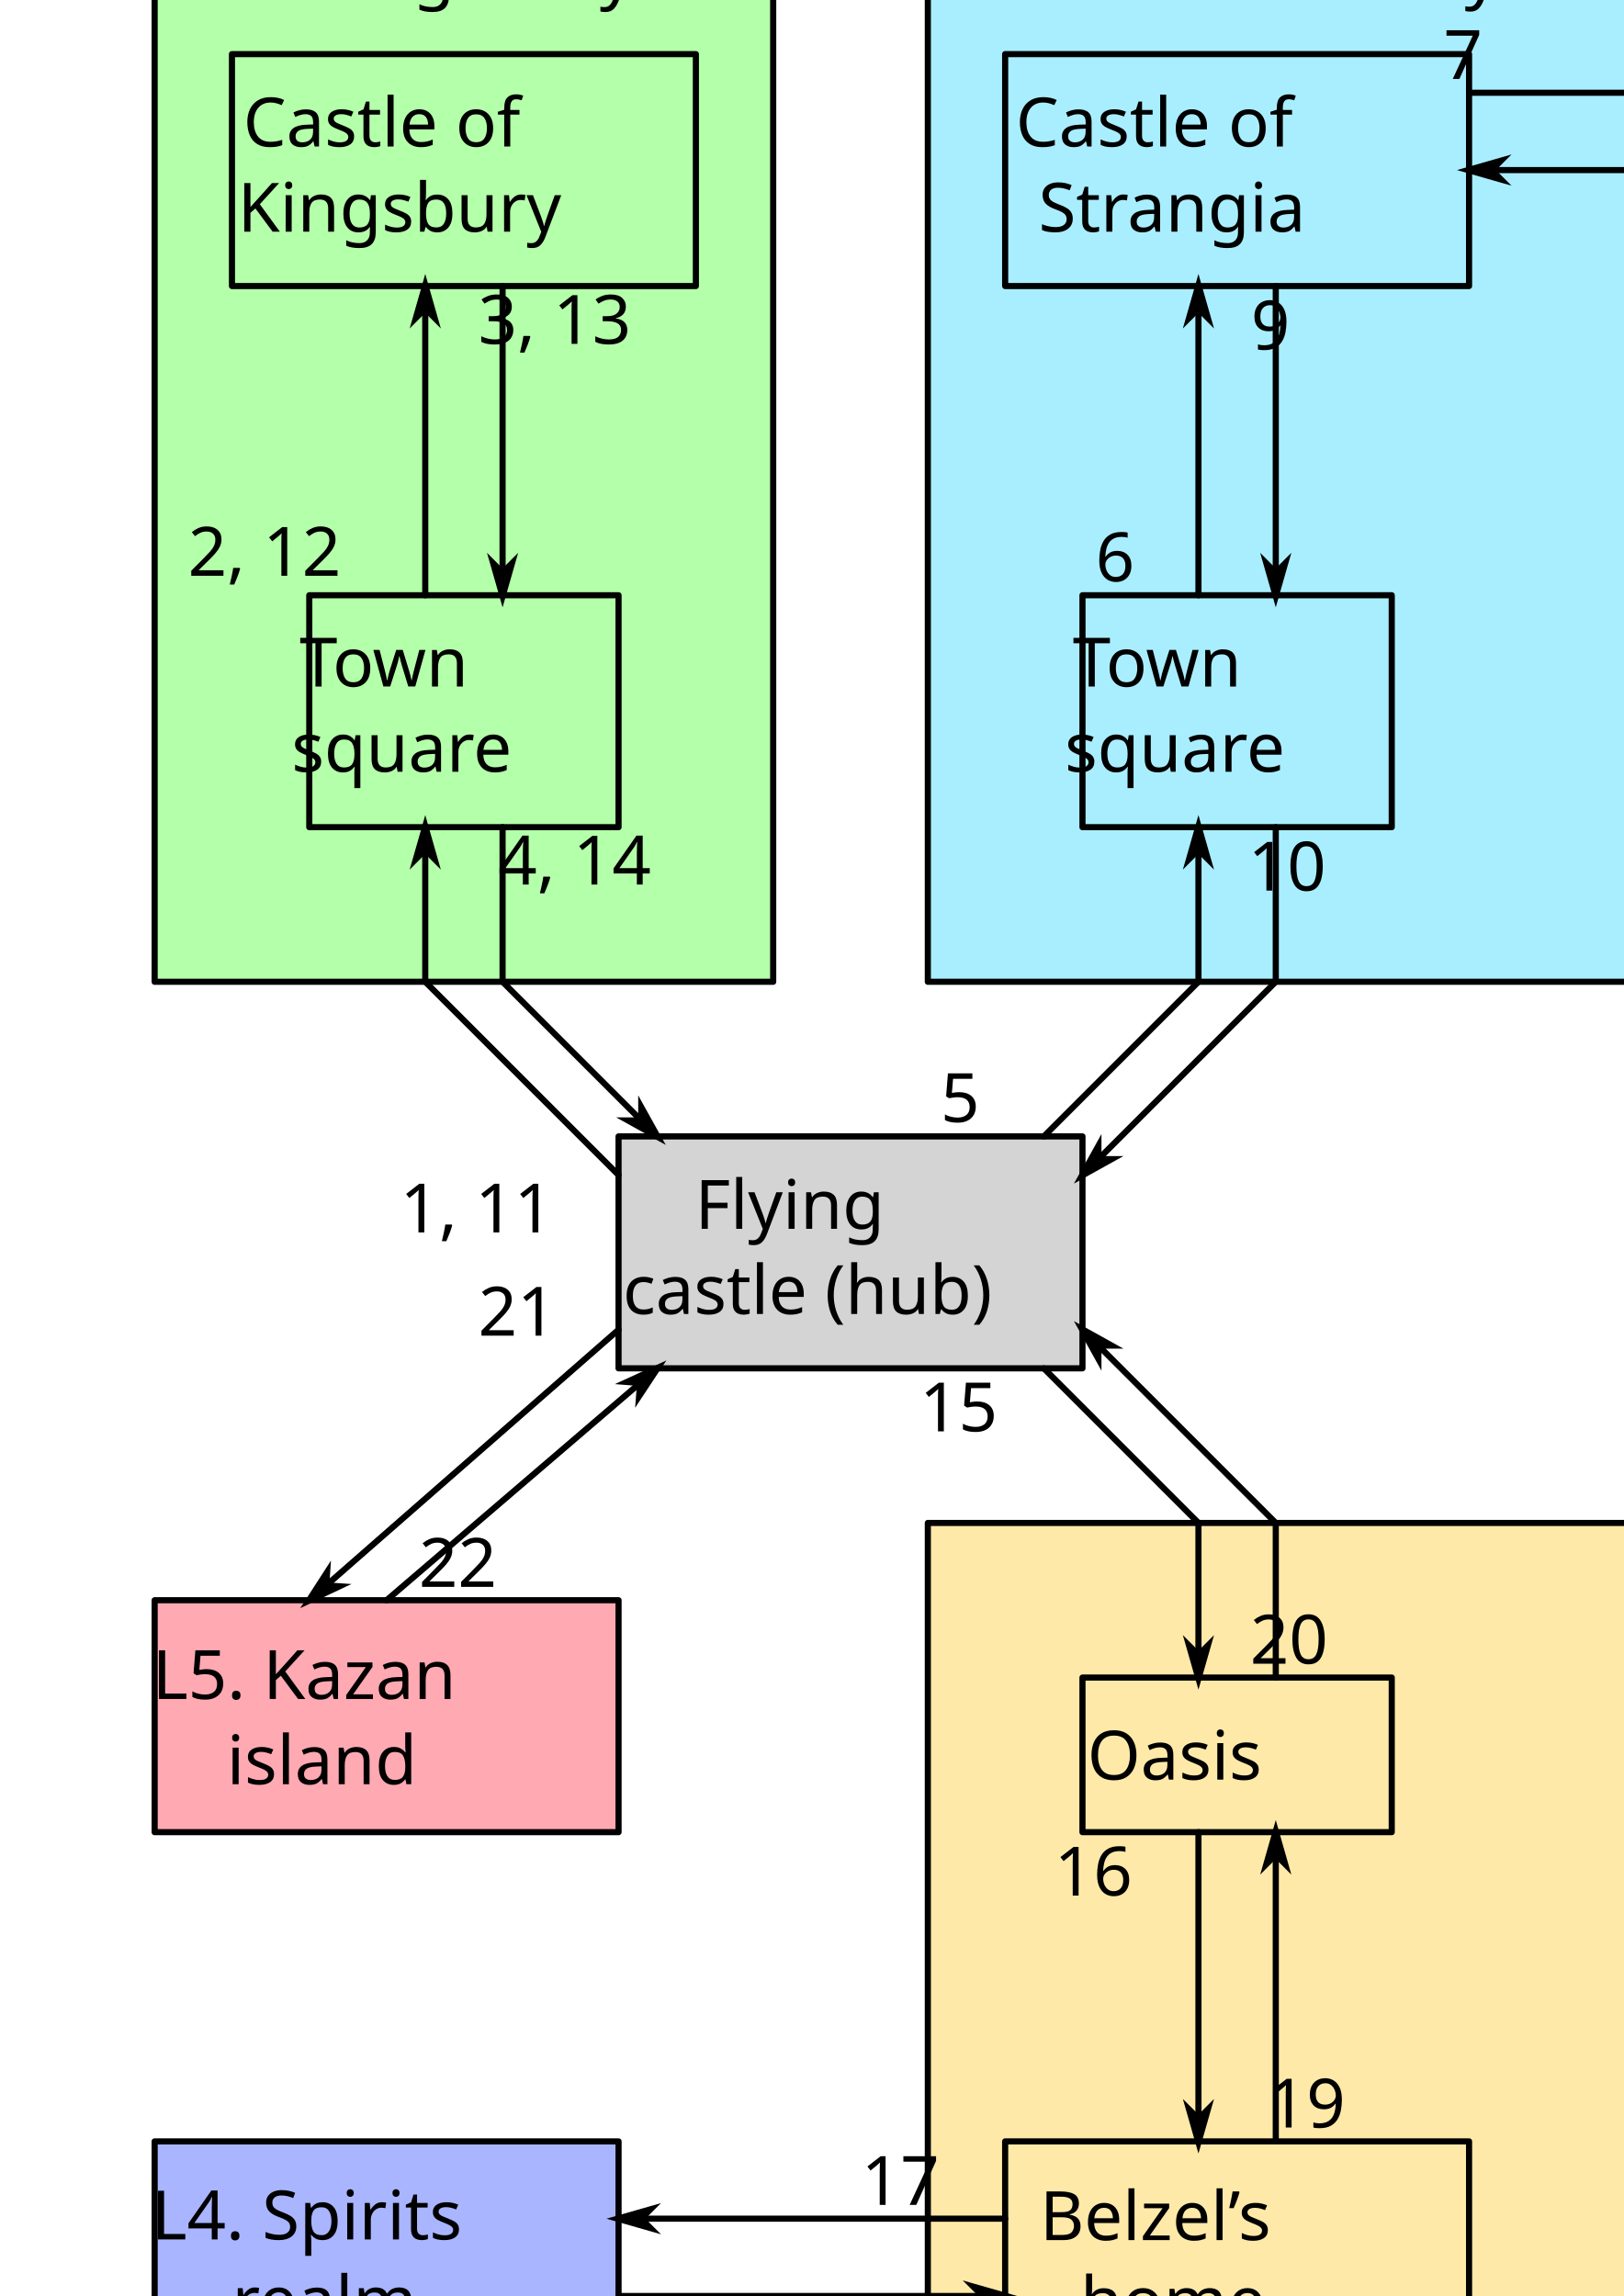
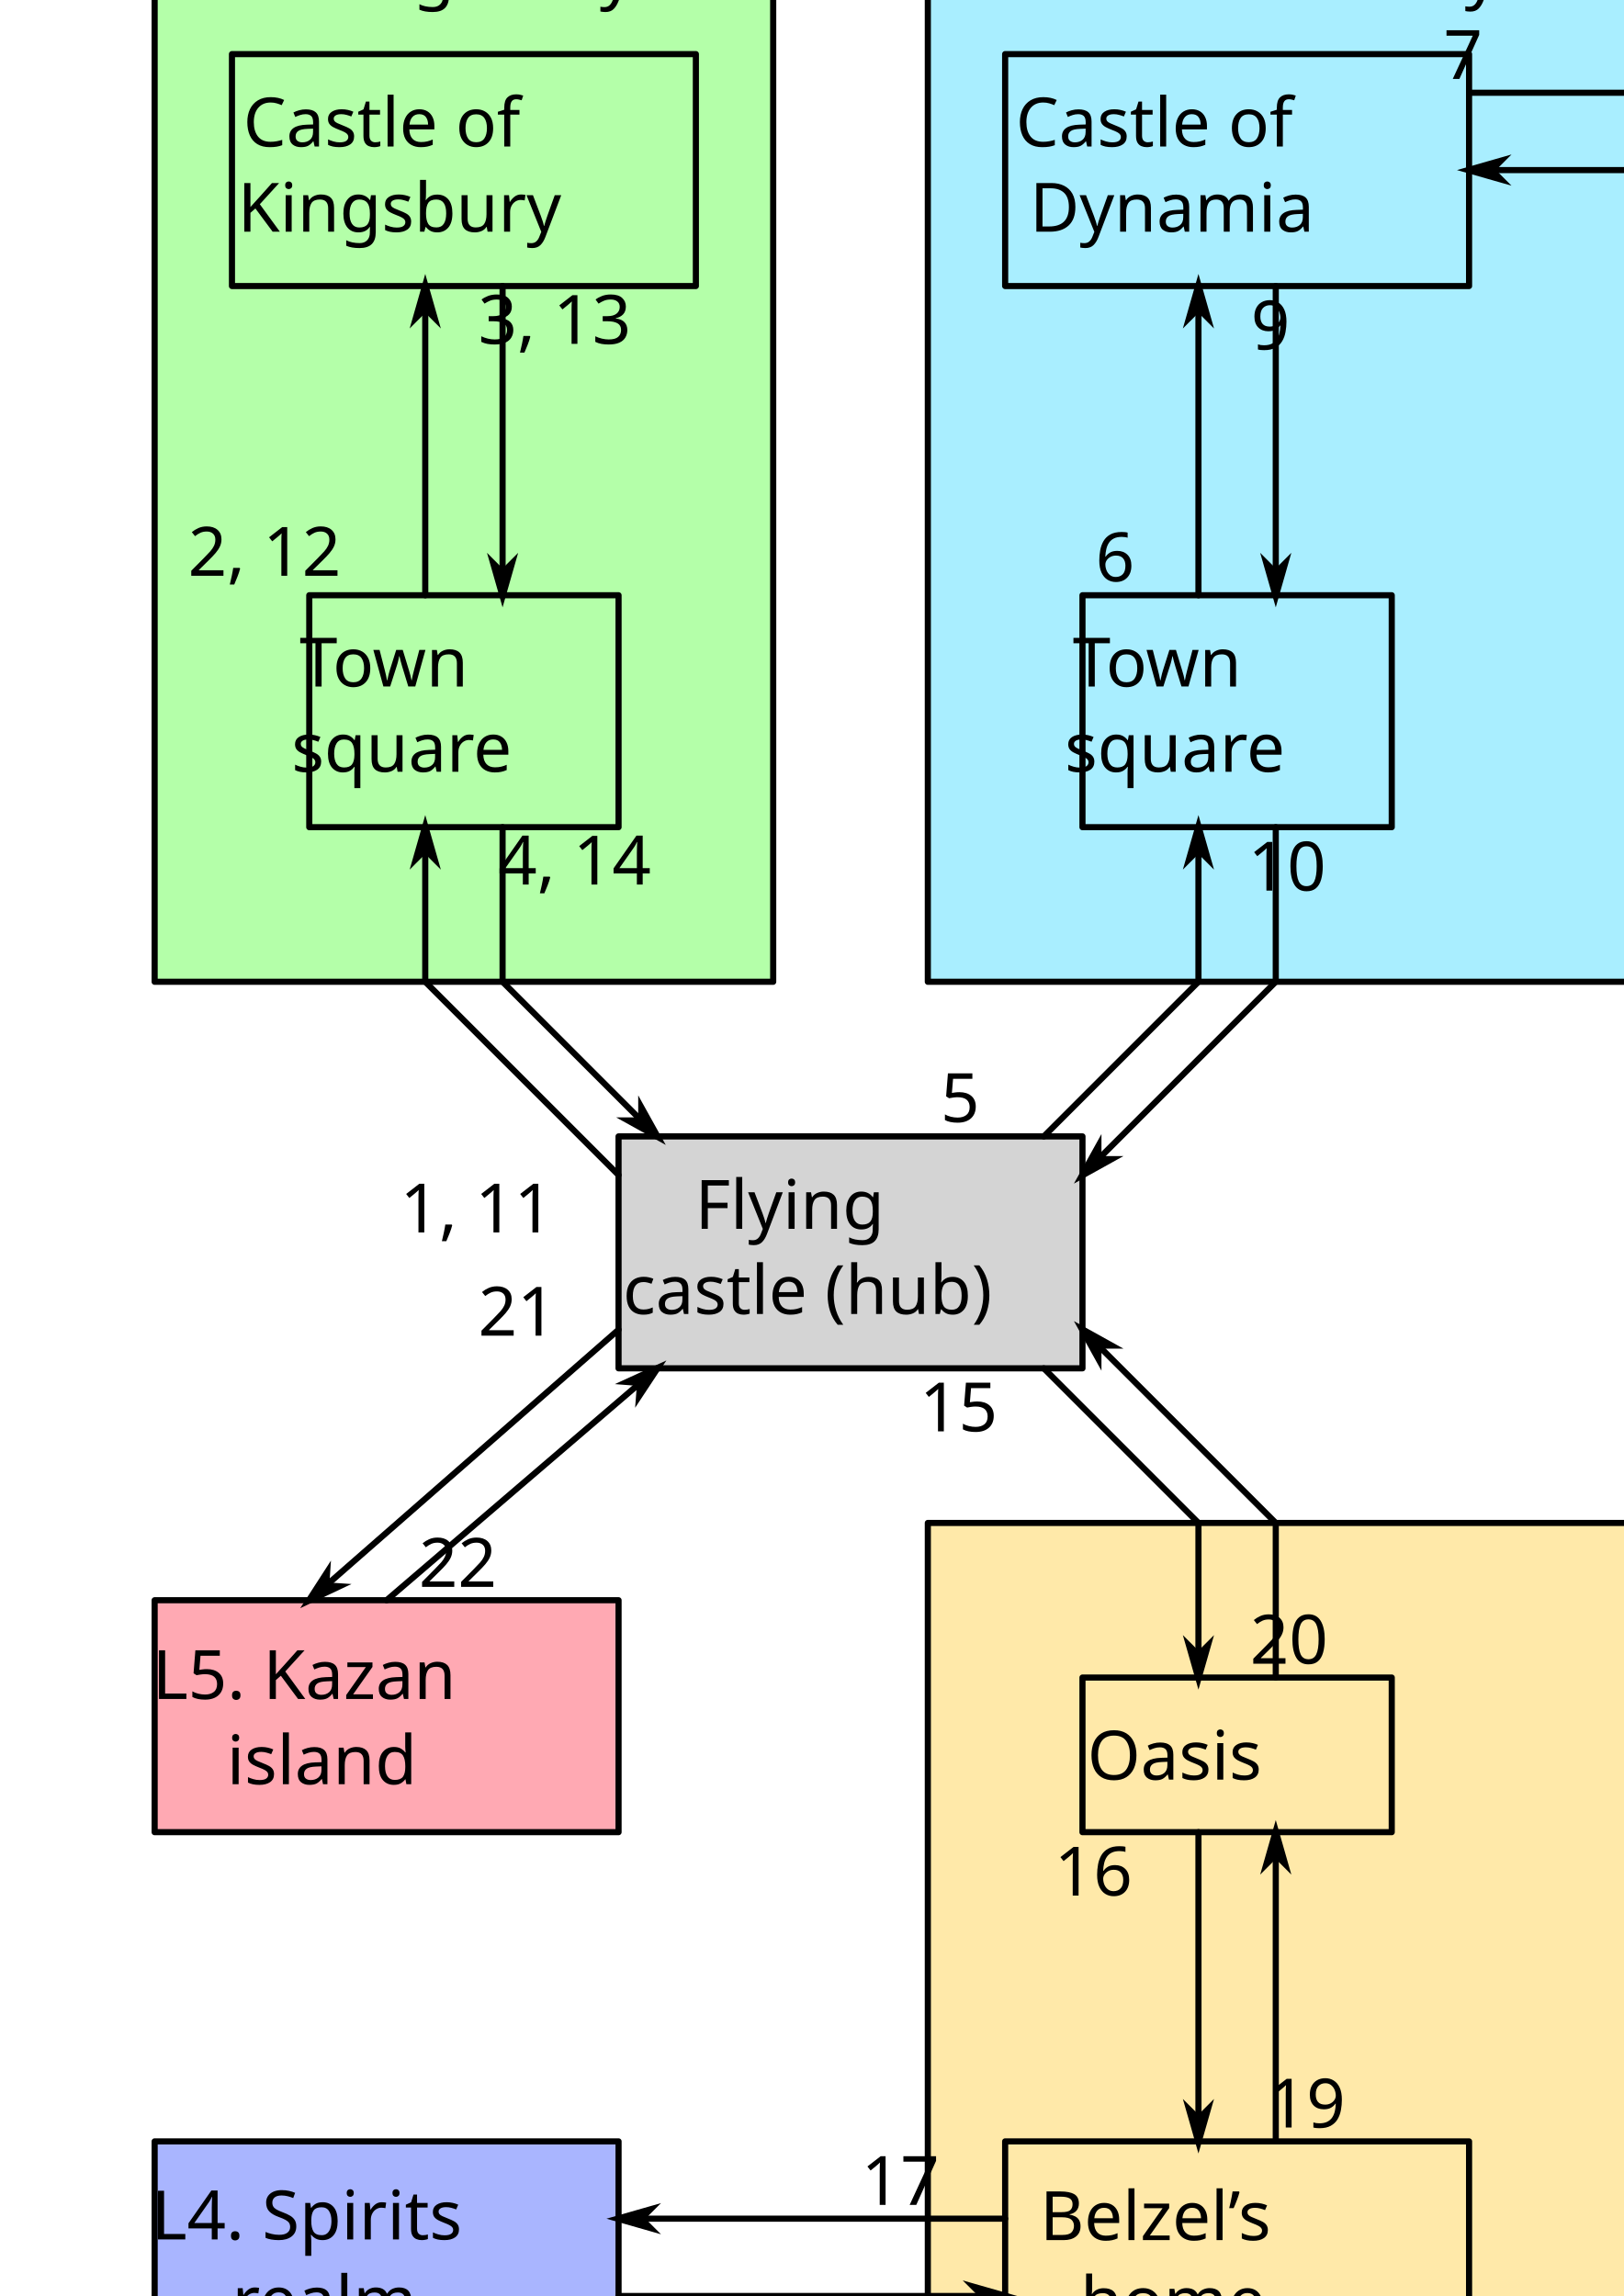
<svg xmlns="http://www.w3.org/2000/svg" width="210mm" height="297mm" viewBox="0 0 793.701 1122.52" version="1.1" id="svg8">
  <defs id="defs2">
    <marker style="overflow:visible;" id="marker4019" refX="0.0" refY="0.0" orient="auto">
      <path transform="scale(0.4) rotate(180) translate(10,0)" style="fill-rule:evenodd;stroke:#000000;stroke-width:1pt;stroke-opacity:1;fill:#000000;fill-opacity:1" d="M 0.0,0.0 L 5.0,-5.0 L -12.5,0.0 L 5.0,5.0 L 0.0,0.0 z " id="path4017" />
    </marker>
    <marker style="overflow:visible;" id="marker3907" refX="0.0" refY="0.0" orient="auto">
      <path transform="scale(0.4) rotate(180) translate(10,0)" style="fill-rule:evenodd;stroke:#000000;stroke-width:1pt;stroke-opacity:1;fill:#000000;fill-opacity:1" d="M 0.0,0.0 L 5.0,-5.0 L -12.5,0.0 L 5.0,5.0 L 0.0,0.0 z " id="path3905" />
    </marker>
    <marker orient="auto" refY="0.0" refX="0.0" id="marker3593" style="overflow:visible;">
      <path id="path3591" d="M 0.0,0.0 L 5.0,-5.0 L -12.5,0.0 L 5.0,5.0 L 0.0,0.0 z " style="fill-rule:evenodd;stroke:#000000;stroke-width:1pt;stroke-opacity:1;fill:#000000;fill-opacity:1" transform="scale(0.4) rotate(180) translate(10,0)" />
    </marker>
    <marker orient="auto" refY="0.0" refX="0.0" id="marker3493" style="overflow:visible;">
      <path id="path3491" d="M 0.0,0.0 L 5.0,-5.0 L -12.5,0.0 L 5.0,5.0 L 0.0,0.0 z " style="fill-rule:evenodd;stroke:#000000;stroke-width:1pt;stroke-opacity:1;fill:#000000;fill-opacity:1" transform="scale(0.4) rotate(180) translate(10,0)" />
    </marker>
    <marker style="overflow:visible;" id="marker3315" refX="0.0" refY="0.0" orient="auto">
      <path transform="scale(0.4) rotate(180) translate(10,0)" style="fill-rule:evenodd;stroke:#000000;stroke-width:1pt;stroke-opacity:1;fill:#000000;fill-opacity:1" d="M 0.0,0.0 L 5.0,-5.0 L -12.5,0.0 L 5.0,5.0 L 0.0,0.0 z " id="path3313" />
    </marker>
    <marker style="overflow:visible;" id="marker3227" refX="0.0" refY="0.0" orient="auto">
      <path transform="scale(0.4) rotate(180) translate(10,0)" style="fill-rule:evenodd;stroke:#000000;stroke-width:1pt;stroke-opacity:1;fill:#000000;fill-opacity:1" d="M 0.0,0.0 L 5.0,-5.0 L -12.5,0.0 L 5.0,5.0 L 0.0,0.0 z " id="path3225" />
    </marker>
    <marker orient="auto" refY="0.0" refX="0.0" id="marker2905" style="overflow:visible;">
      <path id="path2903" d="M 0.0,0.0 L 5.0,-5.0 L -12.5,0.0 L 5.0,5.0 L 0.0,0.0 z " style="fill-rule:evenodd;stroke:#000000;stroke-width:1pt;stroke-opacity:1;fill:#000000;fill-opacity:1" transform="scale(0.4) rotate(180) translate(10,0)" />
    </marker>
    <marker orient="auto" refY="0.0" refX="0.0" id="marker2817" style="overflow:visible;">
      <path id="path2815" d="M 0.0,0.0 L 5.0,-5.0 L -12.5,0.0 L 5.0,5.0 L 0.0,0.0 z " style="fill-rule:evenodd;stroke:#000000;stroke-width:1pt;stroke-opacity:1;fill:#000000;fill-opacity:1" transform="scale(0.4) rotate(180) translate(10,0)" />
    </marker>
    <marker style="overflow:visible;" id="marker1365" refX="0.0" refY="0.0" orient="auto">
      <path transform="scale(0.4) rotate(180) translate(10,0)" style="fill-rule:evenodd;stroke:#000000;stroke-width:1pt;stroke-opacity:1;fill:#000000;fill-opacity:1" d="M 0.0,0.0 L 5.0,-5.0 L -12.5,0.0 L 5.0,5.0 L 0.0,0.0 z " id="path1363" />
    </marker>
    <marker orient="auto" refY="0.0" refX="0.0" id="marker1323" style="overflow:visible;">
      <path id="path1321" d="M 0.0,0.0 L 5.0,-5.0 L -12.5,0.0 L 5.0,5.0 L 0.0,0.0 z " style="fill-rule:evenodd;stroke:#000000;stroke-width:1pt;stroke-opacity:1;fill:#000000;fill-opacity:1" transform="scale(0.4) rotate(180) translate(10,0)" />
    </marker>
    <marker style="overflow:visible;" id="marker1287" refX="0.0" refY="0.0" orient="auto">
      <path transform="scale(0.4) rotate(180) translate(10,0)" style="fill-rule:evenodd;stroke:#000000;stroke-width:1pt;stroke-opacity:1;fill:#000000;fill-opacity:1" d="M 0.0,0.0 L 5.0,-5.0 L -12.5,0.0 L 5.0,5.0 L 0.0,0.0 z " id="path1285" />
    </marker>
    <marker orient="auto" refY="0.0" refX="0.0" id="Arrow1Mend" style="overflow:visible;">
      <path id="path1004" d="M 0.0,0.0 L 5.0,-5.0 L -12.5,0.0 L 5.0,5.0 L 0.0,0.0 z " style="fill-rule:evenodd;stroke:#000000;stroke-width:1pt;stroke-opacity:1;fill:#000000;fill-opacity:1" transform="scale(0.4) rotate(180) translate(10,0)" />
    </marker>
    <marker style="overflow:visible" id="marker1287-8" refX="0" refY="0" orient="auto">
      <path transform="matrix(-0.4,0,0,-0.4,-4,0)" style="fill:#000000;fill-opacity:1;fill-rule:evenodd;stroke:#000000;stroke-width:1pt;stroke-opacity:1" d="M 0,0 5,-5 -12.5,0 5,5 Z" id="path1285-6" />
    </marker>
    <marker orient="auto" refY="0" refX="0" id="Arrow1Mend-3" style="overflow:visible">
      <path id="path1004-4" d="M 0,0 5,-5 -12.5,0 5,5 Z" style="fill:#000000;fill-opacity:1;fill-rule:evenodd;stroke:#000000;stroke-width:1pt;stroke-opacity:1" transform="matrix(-0.4,0,0,-0.4,-4,0)" />
    </marker>
    <marker style="overflow:visible" id="marker1287-7" refX="0" refY="0" orient="auto">
      <path transform="matrix(-0.4,0,0,-0.4,-4,0)" style="fill:#000000;fill-opacity:1;fill-rule:evenodd;stroke:#000000;stroke-width:1pt;stroke-opacity:1" d="M 0,0 5,-5 -12.5,0 5,5 Z" id="path1285-5" />
    </marker>
    <marker orient="auto" refY="0" refX="0" id="Arrow1Mend-4" style="overflow:visible">
      <path id="path1004-6" d="M 0,0 5,-5 -12.5,0 5,5 Z" style="fill:#000000;fill-opacity:1;fill-rule:evenodd;stroke:#000000;stroke-width:1pt;stroke-opacity:1" transform="matrix(-0.4,0,0,-0.4,-4,0)" />
    </marker>
    <marker orient="auto" refY="0" refX="0" id="marker1323-0" style="overflow:visible">
      <path id="path1321-0" d="M 0,0 5,-5 -12.5,0 5,5 Z" style="fill:#000000;fill-opacity:1;fill-rule:evenodd;stroke:#000000;stroke-width:1pt;stroke-opacity:1" transform="matrix(-0.4,0,0,-0.4,-4,0)" />
    </marker>
    <marker style="overflow:visible" id="marker1365-2" refX="0" refY="0" orient="auto">
      <path transform="matrix(-0.4,0,0,-0.4,-4,0)" style="fill:#000000;fill-opacity:1;fill-rule:evenodd;stroke:#000000;stroke-width:1pt;stroke-opacity:1" d="M 0,0 5,-5 -12.5,0 5,5 Z" id="path1363-3" />
    </marker>
  </defs>
  <g id="layer1" transform="translate(0,8.4503937e-5)">
    <rect style="opacity:1;fill:#d4d4d4;fill-opacity:1;fill-rule:nonzero;stroke:#000000;stroke-width:3;stroke-linecap:round;stroke-linejoin:round;stroke-miterlimit:4.603;stroke-dasharray:none;stroke-dashoffset:0;stroke-opacity:1;paint-order:normal" id="rect20" width="226.772" height="113.386" x="302.362" y="555.59" />
    <rect style="opacity:1;fill:#b4ffa9;fill-opacity:1;fill-rule:nonzero;stroke:#000000;stroke-width:3;stroke-linecap:round;stroke-linejoin:round;stroke-miterlimit:4.603;stroke-dasharray:none;stroke-dashoffset:0;stroke-opacity:1;paint-order:normal" id="rect1094" width="302.362" height="529.134" x="75.591" y="-49.134" />
    <rect style="opacity:1;fill:#a9eeff;fill-opacity:1;fill-rule:nonzero;stroke:#000000;stroke-width:3;stroke-linecap:round;stroke-linejoin:round;stroke-miterlimit:4.603;stroke-dasharray:none;stroke-dashoffset:0;stroke-opacity:1;paint-order:normal" id="rect1094-3" width="604.724" height="529.134" x="453.543" y="-49.134" />
    <rect style="opacity:1;fill:#ffe9a9;fill-opacity:1;fill-rule:nonzero;stroke:#000000;stroke-width:3;stroke-linecap:round;stroke-linejoin:round;stroke-miterlimit:4.603;stroke-dasharray:none;stroke-dashoffset:0;stroke-opacity:1;paint-order:normal" id="rect1094-37" width="377.953" height="491.339" x="453.543" y="744.567" />
    <text xml:space="preserve" style="font-style:normal;font-variant:normal;font-weight:normal;font-stretch:normal;font-size:33.333px;line-height:125%;font-family:sans-serif;-inkscape-font-specification:sans-serif;font-variant-ligatures:normal;font-variant-caps:normal;font-variant-numeric:normal;font-feature-settings:normal;text-align:center;writing-mode:lr-tb;text-anchor:middle;opacity:1;fill:none;fill-opacity:1;fill-rule:nonzero;stroke:#000000;stroke-width:3;stroke-linecap:round;stroke-linejoin:round;stroke-miterlimit:4.603;stroke-dasharray:none;stroke-dashoffset:0;stroke-opacity:1;paint-order:normal" x="416.383" y="600.76" id="text829">
      <tspan id="tspan827" x="416.383" y="600.76" style="fill:#000000;fill-opacity:1;stroke:none">Flying</tspan>
      <tspan x="416.383" y="642.427" style="fill:#000000;fill-opacity:1;stroke:none" id="tspan833">castle (hub)</tspan>
    </text>
    <g id="g962" transform="translate(37.79522,-151.1811)">
      <rect y="177.638" x="75.591" height="113.386" width="226.772" id="rect20-5" style="opacity:1;fill:none;fill-opacity:1;fill-rule:nonzero;stroke:#000000;stroke-width:3;stroke-linecap:round;stroke-linejoin:round;stroke-miterlimit:4.603;stroke-dasharray:none;stroke-dashoffset:0;stroke-opacity:1;paint-order:normal" />
      <text id="text829-2" y="222.799" x="187.804" style="font-style:normal;font-variant:normal;font-weight:normal;font-stretch:normal;font-size:33.333px;line-height:125%;font-family:sans-serif;-inkscape-font-specification:sans-serif;font-variant-ligatures:normal;font-variant-caps:normal;font-variant-numeric:normal;font-feature-settings:normal;text-align:center;writing-mode:lr-tb;text-anchor:middle;opacity:1;fill:none;fill-opacity:1;fill-rule:nonzero;stroke:#000000;stroke-width:3;stroke-linecap:round;stroke-linejoin:round;stroke-miterlimit:4.603;stroke-dasharray:none;stroke-dashoffset:0;stroke-opacity:1;paint-order:normal" xml:space="preserve">
        <tspan id="tspan833-8" style="fill:#000000;fill-opacity:1;stroke:none" y="222.799" x="187.804">Castle of</tspan>
        <tspan id="tspan899" style="fill:#000000;fill-opacity:1;stroke:none" y="264.466" x="187.804">Kingsbury</tspan>
      </text>
    </g>
    <g id="g974" transform="translate(-37.79528,-151.1811)">
      <rect y="177.638" x="529.134" height="113.386" width="226.772" id="rect20-56" style="opacity:1;fill:none;fill-opacity:1;fill-rule:nonzero;stroke:#000000;stroke-width:3;stroke-linecap:round;stroke-linejoin:round;stroke-miterlimit:4.603;stroke-dasharray:none;stroke-dashoffset:0;stroke-opacity:1;paint-order:normal" />
      <text id="text829-9" y="222.799" x="641.047" style="font-style:normal;font-variant:normal;font-weight:normal;font-stretch:normal;font-size:33.333px;line-height:125%;font-family:sans-serif;-inkscape-font-specification:sans-serif;font-variant-ligatures:normal;font-variant-caps:normal;font-variant-numeric:normal;font-feature-settings:normal;text-align:center;writing-mode:lr-tb;text-anchor:middle;opacity:1;fill:none;fill-opacity:1;fill-rule:nonzero;stroke:#000000;stroke-width:3;stroke-linecap:round;stroke-linejoin:round;stroke-miterlimit:4.603;stroke-dasharray:none;stroke-dashoffset:0;stroke-opacity:1;paint-order:normal" xml:space="preserve">
        <tspan id="tspan833-3" style="fill:#000000;fill-opacity:1;stroke:none" y="222.799" x="641.047">Castle of</tspan>
-         <tspan id="tspan903" style="fill:#000000;fill-opacity:1;stroke:none" y="264.466" x="641.047">Strangia</tspan>
+         <tspan id="tspan903" style="fill:#000000;fill-opacity:1;stroke:none" y="264.466" x="641.047">Dynamia</tspan>
      </text>
    </g>
    <g id="g945" transform="translate(-37.79528,75.59042)">
      <rect y="971.338" x="529.134" height="113.386" width="226.772" id="rect20-2" style="opacity:1;fill:none;fill-opacity:1;fill-rule:nonzero;stroke:#000000;stroke-width:3;stroke-linecap:round;stroke-linejoin:round;stroke-miterlimit:4.603;stroke-dasharray:none;stroke-dashoffset:0;stroke-opacity:1;paint-order:normal" />
      <text id="text829-5" y="1019.609" x="641.584" style="font-style:normal;font-variant:normal;font-weight:normal;font-stretch:normal;font-size:33.333px;line-height:125%;font-family:sans-serif;-inkscape-font-specification:sans-serif;font-variant-ligatures:normal;font-variant-caps:normal;font-variant-numeric:normal;font-feature-settings:normal;text-align:center;writing-mode:lr-tb;text-anchor:middle;opacity:1;fill:none;fill-opacity:1;fill-rule:nonzero;stroke:#000000;stroke-width:3;stroke-linecap:round;stroke-linejoin:round;stroke-miterlimit:4.603;stroke-dasharray:none;stroke-dashoffset:0;stroke-opacity:1;paint-order:normal" xml:space="preserve">
        <tspan id="tspan833-6" style="fill:#000000;fill-opacity:1;stroke:none" y="1019.609" x="641.584">Belzel’s</tspan>
        <tspan id="tspan911" style="fill:#000000;fill-opacity:1;stroke:none" y="1061.275" x="641.584">home</tspan>
      </text>
    </g>
    <g id="g991" transform="translate(-75.59056,37.79513)">
      <rect y="1009.134" x="151.181" height="113.386" width="226.772" id="rect20-2-0" style="opacity:1;fill:#a9b5ff;fill-opacity:1;fill-rule:nonzero;stroke:#000000;stroke-width:3;stroke-linecap:round;stroke-linejoin:round;stroke-miterlimit:4.603;stroke-dasharray:none;stroke-dashoffset:0;stroke-opacity:1;paint-order:normal" />
      <text id="text829-4" y="1057.078" x="264.502" style="font-style:normal;font-variant:normal;font-weight:normal;font-stretch:normal;font-size:33.333px;line-height:125%;font-family:sans-serif;-inkscape-font-specification:sans-serif;font-variant-ligatures:normal;font-variant-caps:normal;font-variant-numeric:normal;font-feature-settings:normal;text-align:center;writing-mode:lr-tb;text-anchor:middle;opacity:1;fill:none;fill-opacity:1;fill-rule:nonzero;stroke:#000000;stroke-width:3;stroke-linecap:round;stroke-linejoin:round;stroke-miterlimit:4.603;stroke-dasharray:none;stroke-dashoffset:0;stroke-opacity:1;paint-order:normal" xml:space="preserve">
        <tspan id="tspan833-34" style="fill:#000000;fill-opacity:1;stroke:none" y="1057.078" x="264.502">L4. Spirits</tspan>
        <tspan id="tspan907" style="fill:#000000;fill-opacity:1;stroke:none" y="1098.745" x="264.502">realm</tspan>
      </text>
    </g>
    <g id="g979" transform="translate(75.59053,-151.1811)">
      <rect y="177.638" x="793.701" height="75.591" width="151.181" id="rect20-6" style="opacity:1;fill:none;fill-opacity:1;fill-rule:nonzero;stroke:#000000;stroke-width:3;stroke-linecap:round;stroke-linejoin:round;stroke-miterlimit:4.603;stroke-dasharray:none;stroke-dashoffset:0;stroke-opacity:1;paint-order:normal" />
      <text id="text829-8" y="227.38" x="869.104" style="font-style:normal;font-variant:normal;font-weight:normal;font-stretch:normal;font-size:33.333px;line-height:125%;font-family:sans-serif;-inkscape-font-specification:sans-serif;font-variant-ligatures:normal;font-variant-caps:normal;font-variant-numeric:normal;font-feature-settings:normal;text-align:center;writing-mode:lr-tb;text-anchor:middle;opacity:1;fill:none;fill-opacity:1;fill-rule:nonzero;stroke:#000000;stroke-width:3;stroke-linecap:round;stroke-linejoin:round;stroke-miterlimit:4.603;stroke-dasharray:none;stroke-dashoffset:0;stroke-opacity:1;paint-order:normal" xml:space="preserve">
        <tspan id="tspan833-1" style="fill:#000000;fill-opacity:1;stroke:none" y="227.38" x="869.104">Prison</tspan>
      </text>
    </g>
    <text xml:space="preserve" style="font-style:normal;font-variant:normal;font-weight:normal;font-stretch:normal;font-size:33.333px;line-height:125%;font-family:sans-serif;-inkscape-font-specification:sans-serif;font-variant-ligatures:normal;font-variant-caps:normal;font-variant-numeric:normal;font-feature-settings:normal;text-align:center;writing-mode:lr-tb;text-anchor:middle;opacity:1;fill:none;fill-opacity:1;fill-rule:nonzero;stroke:#000000;stroke-width:3;stroke-linecap:round;stroke-linejoin:round;stroke-miterlimit:4.603;stroke-dasharray:none;stroke-dashoffset:0;stroke-opacity:1;paint-order:normal" x="641.242" y="1210.521" id="text829-1">
      <tspan x="641.242" y="1210.521" style="fill:#000000;fill-opacity:1;stroke:none" id="tspan833-5">L3. Southern desert</tspan>
    </text>
    <text xml:space="preserve" style="font-style:normal;font-variant:normal;font-weight:normal;font-stretch:normal;font-size:33.333px;line-height:125%;font-family:sans-serif;-inkscape-font-specification:sans-serif;font-variant-ligatures:normal;font-variant-caps:normal;font-variant-numeric:normal;font-feature-settings:normal;text-align:center;writing-mode:lr-tb;text-anchor:middle;opacity:1;fill:none;fill-opacity:1;fill-rule:nonzero;stroke:#000000;stroke-width:3;stroke-linecap:round;stroke-linejoin:round;stroke-miterlimit:4.603;stroke-dasharray:none;stroke-dashoffset:0;stroke-opacity:1;paint-order:normal" x="225.64" y="-2.118" id="text829-1-9">
      <tspan x="225.64" y="-2.118" style="fill:#000000;fill-opacity:1;stroke:none" id="tspan833-5-2">L1. Kingsbury</tspan>
    </text>
    <text xml:space="preserve" style="font-style:normal;font-variant:normal;font-weight:normal;font-stretch:normal;font-size:33.333px;line-height:125%;font-family:sans-serif;-inkscape-font-specification:sans-serif;font-variant-ligatures:normal;font-variant-caps:normal;font-variant-numeric:normal;font-feature-settings:normal;text-align:center;writing-mode:lr-tb;text-anchor:middle;opacity:1;fill:none;fill-opacity:1;fill-rule:nonzero;stroke:#000000;stroke-width:3;stroke-linecap:round;stroke-linejoin:round;stroke-miterlimit:4.603;stroke-dasharray:none;stroke-dashoffset:0;stroke-opacity:1;paint-order:normal" x="755.735" y="-2.322" id="text829-1-1">
      <tspan x="755.735" y="-2.322" style="fill:#000000;fill-opacity:1;stroke:none" id="tspan1031">L2. Dynamia</tspan>
    </text>
    <g id="g166">
      <rect y="782.362" x="75.591" height="113.386" width="226.772" id="rect20-9" style="opacity:1;fill:#ffa9b3;fill-opacity:1;fill-rule:nonzero;stroke:#000000;stroke-width:3;stroke-linecap:round;stroke-linejoin:round;stroke-miterlimit:4.603;stroke-dasharray:none;stroke-dashoffset:0;stroke-opacity:1;paint-order:normal" />
      <text id="text829-17" y="830.632" x="187.699" style="font-style:normal;font-variant:normal;font-weight:normal;font-stretch:normal;font-size:33.333px;line-height:125%;font-family:sans-serif;-inkscape-font-specification:sans-serif;font-variant-ligatures:normal;font-variant-caps:normal;font-variant-numeric:normal;font-feature-settings:normal;text-align:center;writing-mode:lr-tb;text-anchor:middle;opacity:1;fill:none;fill-opacity:1;fill-rule:nonzero;stroke:#000000;stroke-width:3;stroke-linecap:round;stroke-linejoin:round;stroke-miterlimit:4.603;stroke-dasharray:none;stroke-dashoffset:0;stroke-opacity:1;paint-order:normal" xml:space="preserve">
        <tspan id="tspan1059" style="fill:#000000;fill-opacity:1;stroke:none" y="830.632" x="187.699">L5. Kazan</tspan>
        <tspan style="fill:#000000;fill-opacity:1;stroke:none" y="872.299" x="187.699" id="tspan156">island</tspan>
      </text>
    </g>
    <g id="g968" transform="translate(37.79522,-37.79531)">
      <rect y="328.819" x="113.386" height="113.386" width="151.181" id="rect20-6-1" style="opacity:1;fill:none;fill-opacity:1;fill-rule:nonzero;stroke:#000000;stroke-width:3;stroke-linecap:round;stroke-linejoin:round;stroke-miterlimit:4.603;stroke-dasharray:none;stroke-dashoffset:0;stroke-opacity:1;paint-order:normal" />
      <text id="text829-8-3" y="373.443" x="188.895" style="font-style:normal;font-variant:normal;font-weight:normal;font-stretch:normal;font-size:33.333px;line-height:125%;font-family:sans-serif;-inkscape-font-specification:sans-serif;font-variant-ligatures:normal;font-variant-caps:normal;font-variant-numeric:normal;font-feature-settings:normal;text-align:center;writing-mode:lr-tb;text-anchor:middle;opacity:1;fill:none;fill-opacity:1;fill-rule:nonzero;stroke:#000000;stroke-width:3;stroke-linecap:round;stroke-linejoin:round;stroke-miterlimit:4.603;stroke-dasharray:none;stroke-dashoffset:0;stroke-opacity:1;paint-order:normal" xml:space="preserve">
        <tspan id="tspan833-1-3" style="fill:#000000;fill-opacity:1;stroke:none" y="373.443" x="188.895">Town</tspan>
        <tspan id="tspan1092" style="fill:#000000;fill-opacity:1;stroke:none" y="415.11" x="188.895">square</tspan>
      </text>
    </g>
    <g id="g985" transform="translate(-37.79528,-37.79529)">
      <rect y="328.819" x="566.929" height="113.386" width="151.181" id="rect20-6-1-0" style="opacity:1;fill:none;fill-opacity:1;fill-rule:nonzero;stroke:#000000;stroke-width:3;stroke-linecap:round;stroke-linejoin:round;stroke-miterlimit:4.603;stroke-dasharray:none;stroke-dashoffset:0;stroke-opacity:1;paint-order:normal" />
      <text id="text829-8-3-8" y="373.443" x="642.438" style="font-style:normal;font-variant:normal;font-weight:normal;font-stretch:normal;font-size:33.333px;line-height:125%;font-family:sans-serif;-inkscape-font-specification:sans-serif;font-variant-ligatures:normal;font-variant-caps:normal;font-variant-numeric:normal;font-feature-settings:normal;text-align:center;writing-mode:lr-tb;text-anchor:middle;opacity:1;fill:none;fill-opacity:1;fill-rule:nonzero;stroke:#000000;stroke-width:3;stroke-linecap:round;stroke-linejoin:round;stroke-miterlimit:4.603;stroke-dasharray:none;stroke-dashoffset:0;stroke-opacity:1;paint-order:normal" xml:space="preserve">
        <tspan id="tspan833-1-3-4" style="fill:#000000;fill-opacity:1;stroke:none" y="373.443" x="642.438">Town</tspan>
        <tspan id="tspan1092-3" style="fill:#000000;fill-opacity:1;stroke:none" y="415.11" x="642.438">square</tspan>
      </text>
    </g>
    <g id="g950" transform="translate(-37.79528,-8.1620386e-5)">
      <rect y="820.157" x="566.929" height="75.591" width="151.181" id="rect20-6-0" style="opacity:1;fill:none;fill-opacity:1;fill-rule:nonzero;stroke:#000000;stroke-width:3;stroke-linecap:round;stroke-linejoin:round;stroke-miterlimit:4.603;stroke-dasharray:none;stroke-dashoffset:0;stroke-opacity:1;paint-order:normal" />
      <text id="text829-8-7" y="870.07" x="642.276" style="font-style:normal;font-variant:normal;font-weight:normal;font-stretch:normal;font-size:33.333px;line-height:125%;font-family:sans-serif;-inkscape-font-specification:sans-serif;font-variant-ligatures:normal;font-variant-caps:normal;font-variant-numeric:normal;font-feature-settings:normal;text-align:center;writing-mode:lr-tb;text-anchor:middle;opacity:1;fill:none;fill-opacity:1;fill-rule:nonzero;stroke:#000000;stroke-width:3;stroke-linecap:round;stroke-linejoin:round;stroke-miterlimit:4.603;stroke-dasharray:none;stroke-dashoffset:0;stroke-opacity:1;paint-order:normal" xml:space="preserve">
        <tspan id="tspan833-1-9" style="fill:#000000;fill-opacity:1;stroke:none" y="870.07" x="642.276">Oasis</tspan>
      </text>
    </g>
    <text xml:space="preserve" style="font-style:normal;font-variant:normal;font-weight:normal;font-stretch:normal;font-size:33.333px;line-height:125%;font-family:sans-serif;-inkscape-font-specification:sans-serif;font-variant-ligatures:normal;font-variant-caps:normal;font-variant-numeric:normal;font-feature-settings:normal;text-align:center;writing-mode:lr-tb;text-anchor:middle;opacity:1;fill:#ffe9a9;fill-opacity:1;fill-rule:nonzero;stroke:#000000;stroke-width:3;stroke-linecap:round;stroke-linejoin:round;stroke-miterlimit:4.603;stroke-dasharray:none;stroke-dashoffset:0;stroke-opacity:1;paint-order:normal" x="254.646" y="602.533" id="text871">
      <tspan id="tspan869" x="254.646" y="602.533" style="fill:#000000;fill-opacity:1;stroke:none">1, 11</tspan>
    </text>
    <text xml:space="preserve" style="font-style:normal;font-variant:normal;font-weight:normal;font-stretch:normal;font-size:33.333px;line-height:125%;font-family:sans-serif;-inkscape-font-specification:sans-serif;font-variant-ligatures:normal;font-variant-caps:normal;font-variant-numeric:normal;font-feature-settings:normal;text-align:center;writing-mode:lr-tb;text-anchor:middle;opacity:1;fill:#000000;fill-opacity:1;fill-rule:nonzero;stroke:none;stroke-width:3;stroke-linecap:round;stroke-linejoin:round;stroke-miterlimit:4.603;stroke-dasharray:none;stroke-dashoffset:0;stroke-opacity:1;paint-order:normal" x="150.969" y="281.485" id="text875">
      <tspan id="tspan873" x="150.969" y="281.485">2, 12</tspan>
    </text>
    <text xml:space="preserve" style="font-style:normal;font-variant:normal;font-weight:normal;font-stretch:normal;font-size:33.333px;line-height:125%;font-family:sans-serif;-inkscape-font-specification:sans-serif;font-variant-ligatures:normal;font-variant-caps:normal;font-variant-numeric:normal;font-feature-settings:normal;text-align:center;writing-mode:lr-tb;text-anchor:middle;opacity:1;fill:#000000;fill-opacity:1;fill-rule:nonzero;stroke:none;stroke-width:3;stroke-linecap:round;stroke-linejoin:round;stroke-miterlimit:4.603;stroke-dasharray:none;stroke-dashoffset:0;stroke-opacity:1;paint-order:normal" x="292.824" y="168.099" id="text879">
      <tspan id="tspan877" x="292.824" y="168.099">3, 13</tspan>
    </text>
    <text xml:space="preserve" style="font-style:normal;font-variant:normal;font-weight:normal;font-stretch:normal;font-size:33.333px;line-height:125%;font-family:sans-serif;-inkscape-font-specification:sans-serif;font-variant-ligatures:normal;font-variant-caps:normal;font-variant-numeric:normal;font-feature-settings:normal;text-align:center;writing-mode:lr-tb;text-anchor:middle;opacity:1;fill:#000000;fill-opacity:1;fill-rule:nonzero;stroke:none;stroke-width:3;stroke-linecap:round;stroke-linejoin:round;stroke-miterlimit:4.603;stroke-dasharray:none;stroke-dashoffset:0;stroke-opacity:1;paint-order:normal" x="302.557" y="432.454" id="text883">
      <tspan id="tspan881" x="302.557" y="432.454">4, 14</tspan>
    </text>
    <text xml:space="preserve" style="font-style:normal;font-variant:normal;font-weight:normal;font-stretch:normal;font-size:33.333px;line-height:125%;font-family:sans-serif;-inkscape-font-specification:sans-serif;font-variant-ligatures:normal;font-variant-caps:normal;font-variant-numeric:normal;font-feature-settings:normal;text-align:center;writing-mode:lr-tb;text-anchor:middle;opacity:1;fill:#000000;fill-opacity:1;fill-rule:nonzero;stroke:none;stroke-width:3;stroke-linecap:round;stroke-linejoin:round;stroke-miterlimit:4.603;stroke-dasharray:none;stroke-dashoffset:0;stroke-opacity:1;paint-order:normal" x="491.013" y="548.558" id="text887">
      <tspan id="tspan885" x="491.013" y="548.558">5</tspan>
    </text>
    <text xml:space="preserve" style="font-style:normal;font-variant:normal;font-weight:normal;font-stretch:normal;font-size:33.333px;line-height:125%;font-family:sans-serif;-inkscape-font-specification:sans-serif;font-variant-ligatures:normal;font-variant-caps:normal;font-variant-numeric:normal;font-feature-settings:normal;text-align:center;writing-mode:lr-tb;text-anchor:middle;opacity:1;fill:#000000;fill-opacity:1;fill-rule:nonzero;stroke:none;stroke-width:3;stroke-linecap:round;stroke-linejoin:round;stroke-miterlimit:4.603;stroke-dasharray:none;stroke-dashoffset:0;stroke-opacity:1;paint-order:normal" x="566.734" y="284.219" id="text891">
      <tspan id="tspan889" x="566.734" y="284.219">6</tspan>
    </text>
    <text xml:space="preserve" style="font-style:normal;font-variant:normal;font-weight:normal;font-stretch:normal;font-size:33.333px;line-height:125%;font-family:sans-serif;-inkscape-font-specification:sans-serif;font-variant-ligatures:normal;font-variant-caps:normal;font-variant-numeric:normal;font-feature-settings:normal;text-align:center;writing-mode:lr-tb;text-anchor:middle;opacity:1;fill:#000000;fill-opacity:1;fill-rule:nonzero;stroke:none;stroke-width:3;stroke-linecap:round;stroke-linejoin:round;stroke-miterlimit:4.603;stroke-dasharray:none;stroke-dashoffset:0;stroke-opacity:1;paint-order:normal" x="736.821" y="38.574" id="text895">
      <tspan id="tspan893" x="736.821" y="38.574">7</tspan>
    </text>
    <text xml:space="preserve" style="font-style:normal;font-variant:normal;font-weight:normal;font-stretch:normal;font-size:33.333px;line-height:125%;font-family:sans-serif;-inkscape-font-specification:sans-serif;font-variant-ligatures:normal;font-variant-caps:normal;font-variant-numeric:normal;font-feature-settings:normal;text-align:center;writing-mode:lr-tb;text-anchor:middle;opacity:1;fill:#000000;fill-opacity:1;fill-rule:nonzero;stroke:none;stroke-width:3;stroke-linecap:round;stroke-linejoin:round;stroke-miterlimit:4.603;stroke-dasharray:none;stroke-dashoffset:0;stroke-opacity:1;paint-order:normal" x="850.41" y="114.165" id="text899">
      <tspan id="tspan897" x="850.41" y="114.165">8</tspan>
    </text>
    <text xml:space="preserve" style="font-style:normal;font-variant:normal;font-weight:normal;font-stretch:normal;font-size:33.333px;line-height:125%;font-family:sans-serif;-inkscape-font-specification:sans-serif;font-variant-ligatures:normal;font-variant-caps:normal;font-variant-numeric:normal;font-feature-settings:normal;text-align:center;writing-mode:lr-tb;text-anchor:middle;opacity:1;fill:#000000;fill-opacity:1;fill-rule:nonzero;stroke:none;stroke-width:3;stroke-linecap:round;stroke-linejoin:round;stroke-miterlimit:4.603;stroke-dasharray:none;stroke-dashoffset:0;stroke-opacity:1;paint-order:normal" x="642.715" y="170.866" id="text903">
      <tspan id="tspan901" x="642.715" y="170.866">9</tspan>
    </text>
    <text xml:space="preserve" style="font-style:normal;font-variant:normal;font-weight:normal;font-stretch:normal;font-size:33.333px;line-height:125%;font-family:sans-serif;-inkscape-font-specification:sans-serif;font-variant-ligatures:normal;font-variant-caps:normal;font-variant-numeric:normal;font-feature-settings:normal;text-align:center;writing-mode:lr-tb;text-anchor:middle;opacity:1;fill:#000000;fill-opacity:1;fill-rule:nonzero;stroke:none;stroke-width:3;stroke-linecap:round;stroke-linejoin:round;stroke-miterlimit:4.603;stroke-dasharray:none;stroke-dashoffset:0;stroke-opacity:1;paint-order:normal" x="650.821" y="435.416" id="text907">
      <tspan id="tspan905" x="650.821" y="435.416">10</tspan>
    </text>
    <text xml:space="preserve" style="font-style:normal;font-variant:normal;font-weight:normal;font-stretch:normal;font-size:33.333px;line-height:125%;font-family:sans-serif;-inkscape-font-specification:sans-serif;font-variant-ligatures:normal;font-variant-caps:normal;font-variant-numeric:normal;font-feature-settings:normal;text-align:center;writing-mode:lr-tb;text-anchor:middle;opacity:1;fill:#000000;fill-opacity:1;fill-rule:nonzero;stroke:none;stroke-width:3;stroke-linecap:round;stroke-linejoin:round;stroke-miterlimit:4.603;stroke-dasharray:none;stroke-dashoffset:0;stroke-opacity:1;paint-order:normal" x="490.272" y="699.78" id="text911">
      <tspan id="tspan909" x="490.272" y="699.78">15</tspan>
    </text>
    <text xml:space="preserve" style="font-style:normal;font-variant:normal;font-weight:normal;font-stretch:normal;font-size:33.333px;line-height:125%;font-family:sans-serif;-inkscape-font-specification:sans-serif;font-variant-ligatures:normal;font-variant-caps:normal;font-variant-numeric:normal;font-feature-settings:normal;text-align:center;writing-mode:lr-tb;text-anchor:middle;opacity:1;fill:#000000;fill-opacity:1;fill-rule:nonzero;stroke:none;stroke-width:3;stroke-linecap:round;stroke-linejoin:round;stroke-miterlimit:4.603;stroke-dasharray:none;stroke-dashoffset:0;stroke-opacity:1;paint-order:normal" x="556.138" y="926.739" id="text915">
      <tspan id="tspan913" x="556.138" y="926.739">16</tspan>
    </text>
    <text xml:space="preserve" style="font-style:normal;font-variant:normal;font-weight:normal;font-stretch:normal;font-size:33.333px;line-height:125%;font-family:sans-serif;-inkscape-font-specification:sans-serif;font-variant-ligatures:normal;font-variant-caps:normal;font-variant-numeric:normal;font-feature-settings:normal;text-align:center;writing-mode:lr-tb;text-anchor:middle;opacity:1;fill:#000000;fill-opacity:1;fill-rule:nonzero;stroke:none;stroke-width:3;stroke-linecap:round;stroke-linejoin:round;stroke-miterlimit:4.603;stroke-dasharray:none;stroke-dashoffset:0;stroke-opacity:1;paint-order:normal" x="461.796" y="1077.985" id="text919">
      <tspan id="tspan917" x="461.796" y="1077.985">17</tspan>
    </text>
    <text xml:space="preserve" style="font-style:normal;font-variant:normal;font-weight:normal;font-stretch:normal;font-size:33.333px;line-height:125%;font-family:sans-serif;-inkscape-font-specification:sans-serif;font-variant-ligatures:normal;font-variant-caps:normal;font-variant-numeric:normal;font-feature-settings:normal;text-align:center;writing-mode:lr-tb;text-anchor:middle;opacity:1;fill:#000000;fill-opacity:1;fill-rule:nonzero;stroke:none;stroke-width:3;stroke-linecap:round;stroke-linejoin:round;stroke-miterlimit:4.603;stroke-dasharray:none;stroke-dashoffset:0;stroke-opacity:1;paint-order:normal" x="329.455" y="1153.534" id="text923">
      <tspan id="tspan921" x="329.455" y="1153.534">18</tspan>
    </text>
    <text xml:space="preserve" style="font-style:normal;font-variant:normal;font-weight:normal;font-stretch:normal;font-size:33.333px;line-height:125%;font-family:sans-serif;-inkscape-font-specification:sans-serif;font-variant-ligatures:normal;font-variant-caps:normal;font-variant-numeric:normal;font-feature-settings:normal;text-align:center;writing-mode:lr-tb;text-anchor:middle;opacity:1;fill:#000000;fill-opacity:1;fill-rule:nonzero;stroke:none;stroke-width:3;stroke-linecap:round;stroke-linejoin:round;stroke-miterlimit:4.603;stroke-dasharray:none;stroke-dashoffset:0;stroke-opacity:1;paint-order:normal" x="660.27" y="1040.157" id="text927">
      <tspan id="tspan925" x="660.27" y="1040.157">19</tspan>
    </text>
    <text xml:space="preserve" style="font-style:normal;font-variant:normal;font-weight:normal;font-stretch:normal;font-size:33.333px;line-height:125%;font-family:sans-serif;-inkscape-font-specification:sans-serif;font-variant-ligatures:normal;font-variant-caps:normal;font-variant-numeric:normal;font-feature-settings:normal;text-align:center;writing-mode:lr-tb;text-anchor:middle;opacity:1;fill:#000000;fill-opacity:1;fill-rule:nonzero;stroke:none;stroke-width:3;stroke-linecap:round;stroke-linejoin:round;stroke-miterlimit:4.603;stroke-dasharray:none;stroke-dashoffset:0;stroke-opacity:1;paint-order:normal" x="651.773" y="813.377" id="text931">
      <tspan id="tspan929" x="651.773" y="813.377">20</tspan>
    </text>
    <text xml:space="preserve" style="font-style:normal;font-variant:normal;font-weight:normal;font-stretch:normal;font-size:33.333px;line-height:125%;font-family:sans-serif;-inkscape-font-specification:sans-serif;font-variant-ligatures:normal;font-variant-caps:normal;font-variant-numeric:normal;font-feature-settings:normal;text-align:center;writing-mode:lr-tb;text-anchor:middle;opacity:1;fill:#000000;fill-opacity:1;fill-rule:nonzero;stroke:none;stroke-width:3;stroke-linecap:round;stroke-linejoin:round;stroke-miterlimit:4.603;stroke-dasharray:none;stroke-dashoffset:0;stroke-opacity:1;paint-order:normal" x="274.496" y="653" id="text935">
      <tspan id="tspan933" x="274.496" y="653">21</tspan>
    </text>
    <text xml:space="preserve" style="font-style:normal;font-variant:normal;font-weight:normal;font-stretch:normal;font-size:33.333px;line-height:125%;font-family:sans-serif;-inkscape-font-specification:sans-serif;font-variant-ligatures:normal;font-variant-caps:normal;font-variant-numeric:normal;font-feature-settings:normal;text-align:center;writing-mode:lr-tb;text-anchor:middle;opacity:1;fill:#000000;fill-opacity:1;fill-rule:nonzero;stroke:none;stroke-width:3;stroke-linecap:round;stroke-linejoin:round;stroke-miterlimit:4.603;stroke-dasharray:none;stroke-dashoffset:0;stroke-opacity:1;paint-order:normal" x="245.458" y="775.834" id="text939">
      <tspan id="tspan937" x="245.458" y="775.834">22</tspan>
    </text>
    <path style="opacity:1;fill:none;fill-opacity:1;fill-rule:nonzero;stroke:#000000;stroke-width:3;stroke-linecap:round;stroke-linejoin:round;stroke-miterlimit:4.603;stroke-dasharray:none;stroke-dashoffset:0;stroke-opacity:1;marker-end:url(#Arrow1Mend);paint-order:normal" d="M 585.827,291.024 V 139.842" id="path993" />
    <path style="opacity:1;fill:none;fill-opacity:1;fill-rule:nonzero;stroke:#000000;stroke-width:3;stroke-linecap:round;stroke-linejoin:round;stroke-miterlimit:4.603;stroke-dasharray:none;stroke-dashoffset:0;stroke-opacity:1;marker-end:url(#marker1287);paint-order:normal" d="m 623.622,139.842 v 151.181" id="path1277" />
    <path style="opacity:1;fill:none;fill-opacity:1;fill-rule:nonzero;stroke:#000000;stroke-width:3;stroke-linecap:round;stroke-linejoin:round;stroke-miterlimit:4.603;stroke-dasharray:none;stroke-dashoffset:0;stroke-opacity:1;marker-end:url(#marker1323);paint-order:normal" d="m 718.11,45.354 151.181,0" id="path1313" />
    <path style="opacity:1;fill:none;fill-opacity:1;fill-rule:nonzero;stroke:#000000;stroke-width:3;stroke-linecap:round;stroke-linejoin:round;stroke-miterlimit:4.603;stroke-dasharray:none;stroke-dashoffset:0;stroke-opacity:1;marker-end:url(#marker1365);paint-order:normal" d="m 869.291,83.15 -151.181,0" id="path1355" />
    <path style="opacity:1;fill:none;fill-opacity:1;fill-rule:nonzero;stroke:#000000;stroke-width:3;stroke-linecap:round;stroke-linejoin:round;stroke-miterlimit:4.603;stroke-dasharray:none;stroke-dashoffset:0;stroke-opacity:1;marker-end:url(#Arrow1Mend-3);paint-order:normal" d="M 207.874,291.024 V 139.842" id="path993-2" />
    <path style="opacity:1;fill:none;fill-opacity:1;fill-rule:nonzero;stroke:#000000;stroke-width:3;stroke-linecap:round;stroke-linejoin:round;stroke-miterlimit:4.603;stroke-dasharray:none;stroke-dashoffset:0;stroke-opacity:1;marker-end:url(#marker1287-8);paint-order:normal" d="m 245.669,139.842 v 151.181" id="path1277-1" />
    <path style="opacity:1;fill:none;fill-opacity:1;fill-rule:nonzero;stroke:#000000;stroke-width:3;stroke-linecap:round;stroke-linejoin:round;stroke-miterlimit:4.603;stroke-dasharray:none;stroke-dashoffset:0;stroke-opacity:1;marker-end:url(#Arrow1Mend-4);paint-order:normal" d="M 585.827,895.748 V 1046.929" id="path993-5" />
    <path style="opacity:1;fill:none;fill-opacity:1;fill-rule:nonzero;stroke:#000000;stroke-width:3;stroke-linecap:round;stroke-linejoin:round;stroke-miterlimit:4.603;stroke-dasharray:none;stroke-dashoffset:0;stroke-opacity:1;marker-end:url(#marker1287-7);paint-order:normal" d="M 623.622,1046.929 V 895.748" id="path1277-6" />
    <path style="opacity:1;fill:none;fill-opacity:1;fill-rule:nonzero;stroke:#000000;stroke-width:3;stroke-linecap:round;stroke-linejoin:round;stroke-miterlimit:4.603;stroke-dasharray:none;stroke-dashoffset:0;stroke-opacity:1;marker-end:url(#marker1323-0);paint-order:normal" d="M 491.339,1084.724 H 302.362" id="path1313-3" />
    <path style="opacity:1;fill:none;fill-opacity:1;fill-rule:nonzero;stroke:#000000;stroke-width:3;stroke-linecap:round;stroke-linejoin:round;stroke-miterlimit:4.603;stroke-dasharray:none;stroke-dashoffset:0;stroke-opacity:1;marker-end:url(#marker1365-2);paint-order:normal" d="M 302.362,1122.519 H 491.339" id="path1355-9" />
    <path style="opacity:1;fill:none;fill-opacity:1;fill-rule:nonzero;stroke:#000000;stroke-width:3;stroke-linecap:round;stroke-linejoin:round;stroke-miterlimit:4.603;stroke-dasharray:none;stroke-dashoffset:0;stroke-opacity:1;paint-order:normal;marker-end:url(#marker2905)" d="M 188.976,782.362 321.26,668.976" id="path2805" />
    <path style="opacity:1;fill:none;fill-opacity:1;fill-rule:nonzero;stroke:#000000;stroke-width:3;stroke-linecap:round;stroke-linejoin:round;stroke-miterlimit:4.603;stroke-dasharray:none;stroke-dashoffset:0;stroke-opacity:1;paint-order:normal;marker-end:url(#marker2817)" d="M 302.362,650.079 151.181,782.362" id="path2807" />
    <path style="opacity:1;fill:none;fill-opacity:1;fill-rule:nonzero;stroke:#000000;stroke-width:3;stroke-linecap:round;stroke-linejoin:round;stroke-miterlimit:4.603;stroke-dasharray:none;stroke-dashoffset:0;stroke-opacity:1;marker-end:url(#marker3315);paint-order:normal" d="m 302.362,574.488 -94.488,-94.488 v -75.591" id="path3215" />
    <path style="opacity:1;fill:none;fill-opacity:1;fill-rule:nonzero;stroke:#000000;stroke-width:3;stroke-linecap:round;stroke-linejoin:round;stroke-miterlimit:4.603;stroke-dasharray:none;stroke-dashoffset:0;stroke-opacity:1;marker-end:url(#marker3227);paint-order:normal" d="m 245.669,404.409 v 75.591 l 75.591,75.591" id="path3217" />
    <path style="opacity:1;fill:none;fill-opacity:1;fill-rule:nonzero;stroke:#000000;stroke-width:3;stroke-linecap:round;stroke-linejoin:round;stroke-miterlimit:4.603;stroke-dasharray:none;stroke-dashoffset:0;stroke-opacity:1;paint-order:normal;marker-end:url(#marker3593)" d="m 510.236,555.59 75.591,-75.591 v -75.591" id="path3479" />
    <path style="opacity:1;fill:none;fill-opacity:1;fill-rule:nonzero;stroke:#000000;stroke-width:3;stroke-linecap:round;stroke-linejoin:round;stroke-miterlimit:4.603;stroke-dasharray:none;stroke-dashoffset:0;stroke-opacity:1;paint-order:normal;marker-end:url(#marker3493)" d="m 623.622,404.409 v 75.591 l -94.488,94.488" id="path3483" />
    <path style="opacity:1;fill:none;fill-opacity:1;fill-rule:nonzero;stroke:#000000;stroke-width:3;stroke-linecap:round;stroke-linejoin:round;stroke-miterlimit:4.603;stroke-dasharray:none;stroke-dashoffset:0;stroke-opacity:1;marker-end:url(#marker3907);paint-order:normal" d="m 510.236,668.976 75.591,75.591 v 75.591" id="path3829" />
    <path style="opacity:1;fill:none;fill-opacity:1;fill-rule:nonzero;stroke:#000000;stroke-width:3;stroke-linecap:round;stroke-linejoin:round;stroke-miterlimit:4.603;stroke-dasharray:none;stroke-dashoffset:0;stroke-opacity:1;marker-end:url(#marker4019);paint-order:normal" d="m 623.622,820.157 0,-75.591 -94.488,-94.488" id="path3831" />
  </g>
</svg>
